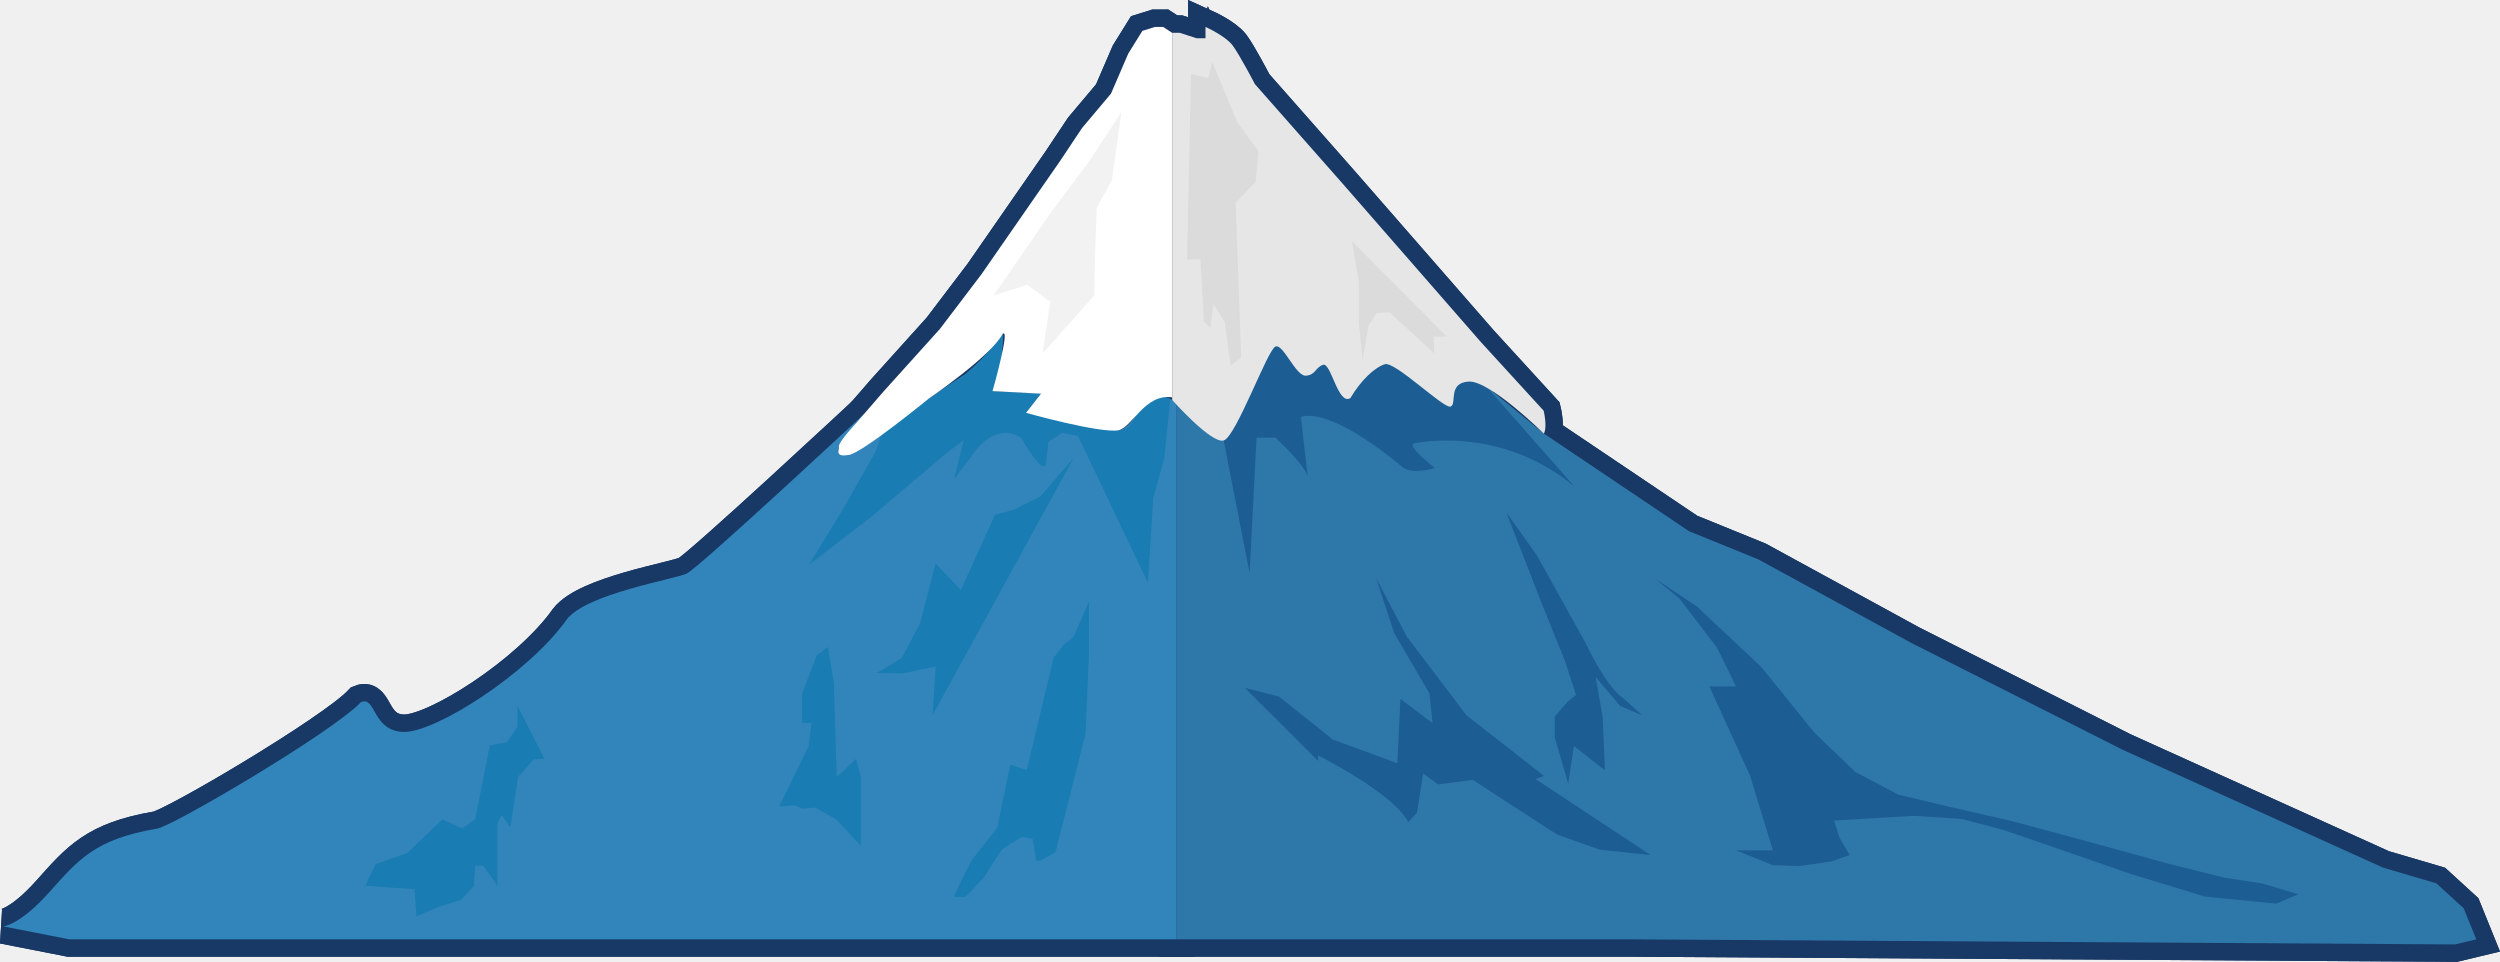
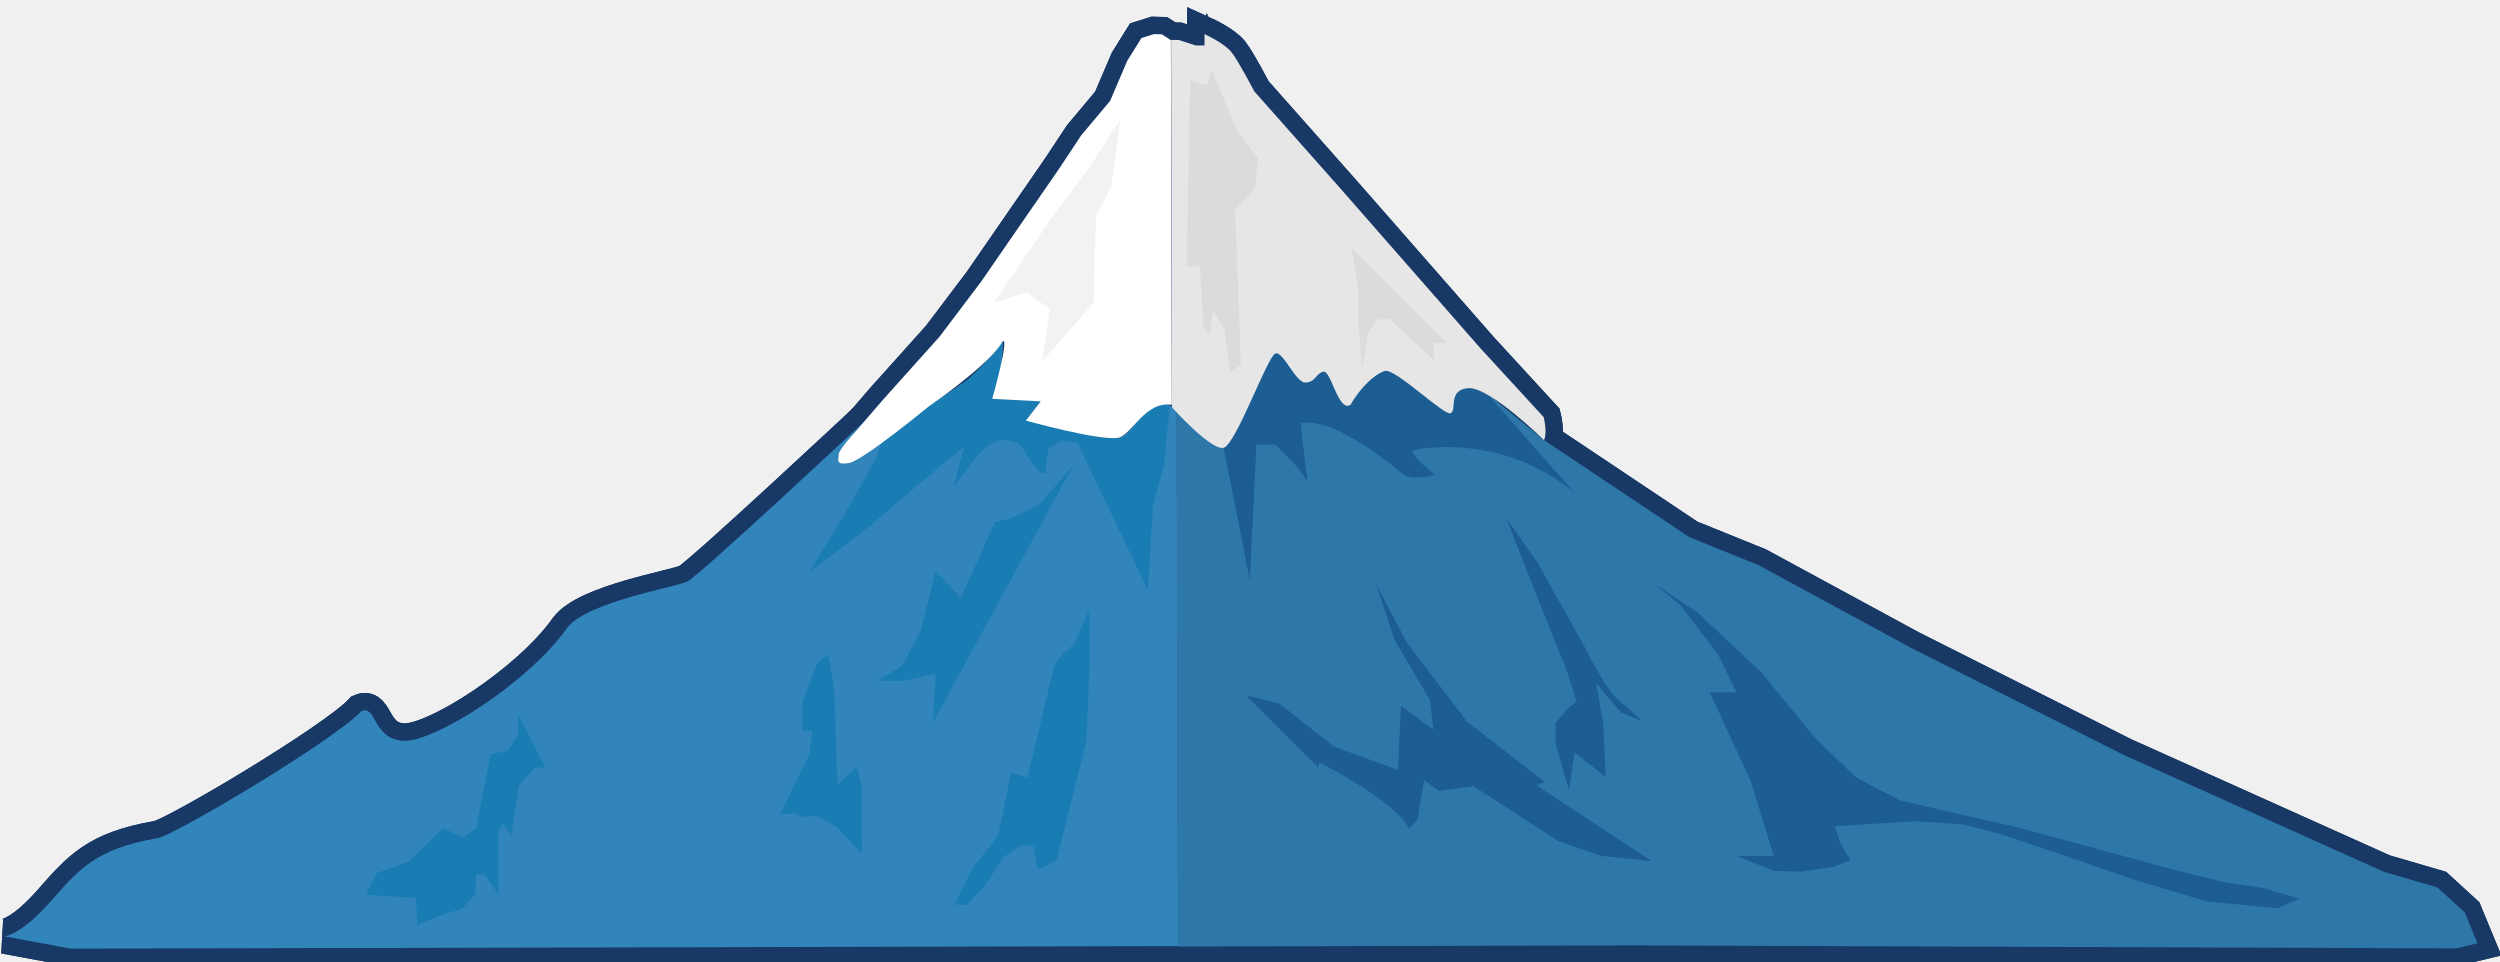
- <svg xmlns="http://www.w3.org/2000/svg" id="Layer_2" data-name="Layer 2" viewBox="0 0 1077.64 414.61">
-   <defs>
-     <style>.cls-1{fill:none;stroke:#183866;stroke-width:15px;}.cls-2{fill:#3285bb;}.cls-3{fill:#197db3;}.cls-4{fill:#197cb3;}.cls-5{fill:#fff;}.cls-6{fill:#f2f2f2;}.cls-7{fill:#2e77a9;}.cls-8{fill:#1c5d93;}.cls-9{fill:#e6e6e6;}.cls-10{fill:#dbdbdb;}</style>
-   </defs>
-   <path class="cls-1" d="M134.25,830.2s7.1-.51,19.78-14.71,19.77-22.81,46.14-27.38c5.32,0,76.22-41.74,88.22-54.59,6.6-2.7,4.74,12.34,18.26,12.85s54-25.19,70.48-48.51c8.62-11.16,46.39-17.24,51.72-19.78s77.74-70,77.74-70S493,622.44,494.13,625s6.33.51,6.33.51l20.67-15,28-18.51s13.94-12,16-17.24c0,0,0,16.74-4.43,24.72l20.91,1.14-6.46,8.24s32.87,7.69,39.8,7.52c0,0,2.37.68,7.44-6.25a22.34,22.34,0,0,1,12-8.45l5.63,2.37V835.77H162.65Z" transform="translate(-132.81 -430.87)" />
-   <path class="cls-1" d="M134.25,830.2s7.1-.51,19.78-14.71,19.77-22.81,46.14-27.38c5.32,0,76.22-41.74,88.22-54.59,6.6-2.7,4.74,12.34,18.26,12.85s54-25.19,70.48-48.51c8.62-11.16,46.39-17.24,51.72-19.78s77.74-70,77.74-70S493,622.44,494.13,625s6.33.51,6.33.51l20.67-15,28-18.51s13.94-12,16-17.24c0,0,0,16.74-4.43,24.72l20.91,1.14-6.46,8.24s32.87,7.69,39.8,7.52c0,0,2.37.68,7.44-6.25a22.34,22.34,0,0,1,12-8.45l5.63,2.37V835.77H162.65Z" transform="translate(-132.81 -430.87)" />
-   <path class="cls-1" d="M290.42,812.7c0-.76,4.31-9.38,4.31-9.38l13.69-4.81,15-14.45,8.62,3.8,5.58-3.8,6.34-31.95,7.35-1.26,4.56-6.85v-8.87l11.66,22.81-4.56.26-6.85,7.6-3.29,21.81-3.8-5.33-1.78,3.55V812.7l-6.08-8.62h-3.55l-.51,8.62-5.58,6.09-9.63,3-9.63,4.06-.77-11.66Z" transform="translate(-132.81 -430.87)" />
-   <path class="cls-1" d="M290.42,812.7c0-.76,4.31-9.38,4.31-9.38l13.69-4.81,15-14.45,8.62,3.8,5.58-3.8,6.34-31.95,7.35-1.26,4.56-6.85v-8.87l11.66,22.81-4.56.26-6.85,7.6-3.29,21.81-3.8-5.33-1.78,3.55V812.7l-6.08-8.62h-3.55l-.51,8.62-5.58,6.09-9.63,3-9.63,4.06-.77-11.66Z" transform="translate(-132.81 -430.87)" />
-   <polygon class="cls-1" points="349.78 311.61 345.73 311.61 345.73 298.93 352.06 282.45 356.88 278.91 359.42 294.12 360.69 334.93 369.05 327.07 371.08 334.93 371.08 364.6 360.43 353.19 351.31 348.12 345.73 348.62 342.43 347.1 335.84 347.61 348.52 321.75 349.78 311.61" />
-   <polygon class="cls-1" points="349.78 311.61 345.73 311.61 345.73 298.93 352.06 282.45 356.88 278.91 359.42 294.12 360.69 334.93 369.05 327.07 371.08 334.93 371.08 364.6 360.43 353.19 351.31 348.12 345.73 348.62 342.43 347.1 335.84 347.61 348.52 321.75 349.78 311.61" />
-   <path class="cls-1" d="M510.48,720.93c.76,0,11.15-6.59,11.15-6.59l7.86-15,6.59-25.61L547,685.18l14.7-32.45,7.61-2,11.91-5.83,14.45-16.73-60.84,111,1.26-21-14.19,3Z" transform="translate(-132.81 -430.87)" />
-   <path class="cls-1" d="M510.48,720.93c.76,0,11.15-6.59,11.15-6.59l7.86-15,6.59-25.61L547,685.18l14.7-32.45,7.61-2,11.91-5.83,14.45-16.73-60.84,111,1.26-21-14.19,3Z" transform="translate(-132.81 -430.87)" />
-   <path class="cls-1" d="M543.94,817.52c0-.76,7.61-15.72,7.61-15.72l11.15-14.19,5.58-27.13,7.1,2.28L587,714.34l4.31-5.58,4.31-3.49L602.25,690v22.06l-1.52,35.24-12.93,51-6.59,3.55h-1.77l-1.52-9.38-4.82-.76L564.73,797l-7.86,12.16L549,817.52Z" transform="translate(-132.81 -430.87)" />
-   <path class="cls-1" d="M543.94,817.52c0-.76,7.61-15.72,7.61-15.72l11.15-14.19,5.58-27.13,7.1,2.28L587,714.34l4.31-5.58,4.31-3.49L602.25,690v22.06l-1.52,35.24-12.93,51-6.59,3.55h-1.77l-1.52-9.38-4.82-.76L564.73,797l-7.86,12.16L549,817.52Z" transform="translate(-132.81 -430.87)" />
-   <path class="cls-1" d="M513.4,616.12l-2.92,9L497,648.93l-15.46,25.35L507.94,654l33-27.89,7.35-5.57-4.31,17,7.1-9.38s10.14-16.73,22.06-8.37c4.56,8.37,8.62,11.92,8.62,11.92h1.77l1.27-10.39,5.83-3.81,6.85,1.27,30.17,63.38,2.28-36.51,4.81-17.49,2.5-25.26-2.83-1.19a24.93,24.93,0,0,0-12,8.45s-2.84,6.65-7.44,6.25l-39.8-7.52,6.46-8.24-20.91-1.14s3.46-6.5,4.43-24.72c0,0-13.28,17.62-21.79,21.09Z" transform="translate(-132.81 -430.87)" />
-   <path class="cls-1" d="M513.4,616.12l-2.92,9L497,648.93l-15.46,25.35L507.94,654l33-27.89,7.35-5.57-4.31,17,7.1-9.38s10.14-16.73,22.06-8.37c4.56,8.37,8.62,11.92,8.62,11.92h1.77l1.27-10.39,5.83-3.81,6.85,1.27,30.17,63.38,2.28-36.51,4.81-17.49,2.5-25.26-2.83-1.19a24.93,24.93,0,0,0-12,8.45s-2.84,6.65-7.44,6.25l-39.8-7.52,6.46-8.24-20.91-1.14s3.46-6.5,4.43-24.72c0,0-13.28,17.62-21.79,21.09Z" transform="translate(-132.81 -430.87)" />
-   <path class="cls-1" d="M630.65,442.48l-5.41,1.69-6.09,9.8-7.43,17.24-12.51,14.87-9.46,14.2L555.94,549,538,572.62l-24.34,27-11.9,13.75s-7.32,7.75-7.35,9.88-1.58,4.72,4.38,3.71,34.41-24.31,34.41-24.31,26.69-18.15,31.88-27.92c3.3-2.53-4.43,24.72-4.43,24.72l20.91,1.14-6.46,8.24s31.69,8.88,39.8,7.52c5.92-1.18,11.49-16,23.15-14.19V445l-3.88-2.53Z" transform="translate(-132.81 -430.87)" />
-   <path class="cls-1" d="M630.65,442.48l-5.41,1.69-6.09,9.8-7.43,17.24-12.51,14.87-9.46,14.2L555.94,549,538,572.62l-24.34,27-11.9,13.75s-7.32,7.75-7.35,9.88-1.58,4.72,4.38,3.71,34.41-24.31,34.41-24.31,26.69-18.15,31.88-27.92c3.3-2.53-4.43,24.72-4.43,24.72l20.91,1.14-6.46,8.24s31.69,8.88,39.8,7.52c5.92-1.18,11.49-16,23.15-14.19V445l-3.88-2.53Z" transform="translate(-132.81 -430.87)" />
-   <polygon class="cls-1" points="428.38 127.3 452.46 92.31 469.7 69.24 483.39 48.2 479.33 77.61 472.74 89.53 471.98 111.83 471.73 127.3 449.42 152.4 452.71 130.09 442.83 122.74 428.38 127.3" />
-   <polygon class="cls-1" points="428.38 127.3 452.46 92.31 469.7 69.24 483.39 48.2 479.33 77.61 472.74 89.53 471.98 111.83 471.73 127.3 449.42 152.4 452.71 130.09 442.83 122.74 428.38 127.3" />
-   <polygon class="cls-1" points="507.19 404.91 703.02 404.91 1058.29 407.1 1067.42 404.91 1062.01 391.55 1050.18 380.74 1027.19 373.98 915.14 323.27 823.87 277.13 757.95 241.13 728.04 228.96 665.5 186.88 623.59 152.4 539.42 147.33 507.19 173.19 507.19 404.91" />
-   <polygon class="cls-1" points="507.19 404.91 703.02 404.91 1058.29 407.1 1067.42 404.91 1062.01 391.55 1050.18 380.74 1027.19 373.98 915.14 323.27 823.87 277.13 757.95 241.13 728.04 228.96 665.5 186.88 623.59 152.4 539.42 147.33 507.19 173.19 507.19 404.91" />
-   <path class="cls-1" d="M669.52,727.44,701,758.87v-2.36s32.45,16.22,38.87,28.73l3.72-4.06,2.7-16.9,6.43,4.73,14.87-2,36.51,23.66,18.25,6.42,22,2.37-49.69-32.79,3.72-1.35-33.46-26.12-25.7-33.91L726,680.11l7.78,23.66,15.21,26,1.35,12.85-13.86-10.48-1.35,27.72-27.72-10.14-23.32-18.6Z" transform="translate(-132.81 -430.87)" />
-   <path class="cls-1" d="M669.52,727.44,701,758.87v-2.36s32.45,16.22,38.87,28.73l3.72-4.06,2.7-16.9,6.43,4.73,14.87-2,36.51,23.66,18.25,6.42,22,2.37-49.69-32.79,3.72-1.35-33.46-26.12-25.7-33.91L726,680.11l7.78,23.66,15.21,26,1.35,12.85-13.86-10.48-1.35,27.72-27.72-10.14-23.32-18.6Z" transform="translate(-132.81 -430.87)" />
-   <path class="cls-1" d="M808.79,768.68,803,748.73v-9l5.75-6.59,3.38-2.7-4.56-14.2L797,690l-8.45-21.72-6.43-16.56,13.19,18.59,21,37.77s8.78,19,16.22,23.75l8.11,7.35-9.46-4L820.62,722.7l3,17.07,1,23.16-13.36-10.48Z" transform="translate(-132.81 -430.87)" />
-   <path class="cls-1" d="M808.79,768.68,803,748.73v-9l5.75-6.59,3.38-2.7-4.56-14.2L797,690l-8.45-21.72-6.43-16.56,13.19,18.59,21,37.77s8.78,19,16.22,23.75l8.11,7.35-9.46-4L820.62,722.7l3,17.07,1,23.16-13.36-10.48Z" transform="translate(-132.81 -430.87)" />
-   <polygon class="cls-1" points="748.32 366.54 764.21 366.54 754.4 334.43 736.83 295.89 748.32 295.89 740.21 279.33 723.98 258.03 713.16 249.24 731.42 261.41 759.14 287.44 782.12 315.83 799.7 332.74 818.29 342.54 839.59 347.61 867.64 354.03 901.45 363.16 935.92 372.62 958.91 378.37 974.8 380.74 990.68 385.47 981.22 389.52 950.46 386.48 918.35 376.68 895.02 368.57 863.59 357.75 845.67 353.02 825.05 351.67 790.57 353.69 792.94 361.13 797.33 368.57 789.56 371.27 776.04 373.3 764.21 372.96 748.32 366.54" />
-   <polygon class="cls-1" points="748.32 366.54 764.21 366.54 754.4 334.43 736.83 295.89 748.32 295.89 740.21 279.33 723.98 258.03 713.16 249.24 731.42 261.41 759.14 287.44 782.12 315.83 799.7 332.74 818.29 342.54 839.59 347.61 867.64 354.03 901.45 363.16 935.92 372.62 958.91 378.37 974.8 380.74 990.68 385.47 981.22 389.52 950.46 386.48 918.35 376.68 895.02 368.57 863.59 357.75 845.67 353.02 825.05 351.67 790.57 353.69 792.94 361.13 797.33 368.57 789.56 371.27 776.04 373.3 764.21 372.96 748.32 366.54" />
-   <path class="cls-1" d="M660.06,619.52l11.4,58.31,3-58.31h8.11S696.56,632.2,696.56,637l-3-26.36s10.65-5.83,43.1,21c4.06,4.31,14.7,1,14.7,1s-12.17-9.38-9.12-10.64c0,0,36.84-8.37,69.12,18.5l-38.59-43.85-21.41-9.64-67.18-8.87-14.62,7.1Z" transform="translate(-132.81 -430.87)" />
-   <path class="cls-1" d="M660.06,619.52l11.4,58.31,3-58.31h8.11S696.56,632.2,696.56,637l-3-26.36s10.65-5.83,43.1,21c4.06,4.31,14.7,1,14.7,1s-12.17-9.38-9.12-10.64c0,0,36.84-8.37,69.12,18.5l-38.59-43.85-21.41-9.64-67.18-8.87-14.62,7.1Z" transform="translate(-132.81 -430.87)" />
-   <path class="cls-1" d="M638.08,445h3.22l7.35,2.37h3.8v-4.9s8.62,3.89,11.66,7.94,9.64,16.73,9.64,16.73l38,43.1,59.33,68,27.13,29.66s1.69,7,.08,9.89c0,0-23.28-23-32.41-22.44s-4.94,9.51-7.73,10.77-24-19.64-28.4-18.25-10.39,7-14.83,14.58c-5.32,3.42-8.36-15.47-11.79-14.33s-3.16,4.44-7.47,4.69S686,579,682.62,580.23s-17,38.94-22.33,40.51-22.21-17.49-22.21-17.49Z" transform="translate(-132.81 -430.87)" />
-   <path class="cls-1" d="M638.08,445h3.22l7.35,2.37h3.8v-4.9s8.62,3.89,11.66,7.94,9.64,16.73,9.64,16.73l38,43.1,59.33,68,27.13,29.66s1.69,7,.08,9.89c0,0-23.28-23-32.41-22.44s-4.94,9.51-7.73,10.77-24-19.64-28.4-18.25-10.39,7-14.83,14.58c-5.32,3.42-8.36-15.47-11.79-14.33s-3.16,4.44-7.47,4.69S686,579,682.62,580.23s-17,38.94-22.33,40.51-22.21-17.49-22.21-17.49Z" transform="translate(-132.81 -430.87)" />
-   <path class="cls-1" d="M646.2,462.59s7.6,2.2,7.6,1.69,1.52-6.76,1.52-6.76l10.82,26,9.13,12.51-1.19,13.18-8.62,9L667.83,585l-4.56,3.38-2.54-18.76-4.9-7.78-1.35,10.48-2.71-3-1.52-26.7-5.74.16Z" transform="translate(-132.81 -430.87)" />
-   <path class="cls-1" d="M646.2,462.59s7.6,2.2,7.6,1.69,1.52-6.76,1.52-6.76l10.82,26,9.13,12.51-1.19,13.18-8.62,9L667.83,585l-4.56,3.38-2.54-18.76-4.9-7.78-1.35,10.48-2.71-3-1.52-26.7-5.74.16Z" transform="translate(-132.81 -430.87)" />
-   <polygon class="cls-1" points="582.77 103.98 623.59 145.05 618.01 145.05 618.26 152.4 599 134.65 593.42 134.91 589.87 140.48 587.33 155.44 585.74 138.96 585.74 121.47 582.77 103.98" />
-   <polygon class="cls-1" points="582.77 103.98 623.59 145.05 618.01 145.05 618.26 152.4 599 134.65 593.42 134.91 589.87 140.48 587.33 155.44 585.74 138.96 585.74 121.47 582.77 103.98" />
-   <path class="cls-2" d="M134.25,830.2s7.1-.51,19.78-14.71,19.77-22.81,46.14-27.38c5.32,0,76.22-41.74,88.22-54.59,6.6-2.7,4.74,12.34,18.26,12.85s54-25.19,70.48-48.51c8.62-11.16,46.39-17.24,51.72-19.78s77.74-70,77.74-70S493,622.44,494.13,625s6.33.51,6.33.51l20.67-15,28-18.51s13.94-12,16-17.24c0,0,0,16.74-4.43,24.72l20.91,1.14-6.46,8.24s32.87,7.69,39.8,7.52c0,0,2.37.68,7.44-6.25a22.34,22.34,0,0,1,12-8.45l5.63,2.37V835.77H162.65Z" transform="translate(-132.81 -430.87)" />
-   <path class="cls-3" d="M290.42,812.7c0-.76,4.31-9.38,4.31-9.38l13.69-4.81,15-14.45,8.62,3.8,5.58-3.8,6.34-31.95,7.35-1.26,4.56-6.85v-8.87l11.66,22.81-4.56.26-6.85,7.6-3.29,21.81-3.8-5.33-1.78,3.55V812.7l-6.08-8.62h-3.55l-.51,8.62-5.58,6.09-9.63,3-9.63,4.06-.77-11.66Z" transform="translate(-132.81 -430.87)" />
-   <polygon class="cls-3" points="349.78 311.61 345.73 311.61 345.73 298.93 352.06 282.45 356.88 278.91 359.42 294.12 360.69 334.93 369.05 327.07 371.08 334.93 371.08 364.6 360.43 353.19 351.31 348.12 345.73 348.62 342.43 347.1 335.84 347.61 348.52 321.75 349.78 311.61" />
-   <path class="cls-3" d="M510.48,720.93c.76,0,11.15-6.59,11.15-6.59l7.86-15,6.59-25.61L547,685.18l14.7-32.45,7.61-2,11.91-5.83,14.45-16.73-60.84,111,1.26-21-14.19,3Z" transform="translate(-132.81 -430.87)" />
-   <path class="cls-3" d="M543.94,817.52c0-.76,7.61-15.72,7.61-15.72l11.15-14.19,5.58-27.13,7.1,2.28L587,714.34l4.31-5.58,4.31-3.49L602.25,690v22.06l-1.52,35.24-12.93,51-6.59,3.55h-1.77l-1.52-9.38-4.82-.76L564.73,797l-7.86,12.16L549,817.52Z" transform="translate(-132.81 -430.87)" />
-   <path class="cls-4" d="M513.4,616.12l-2.92,9L497,648.93l-15.46,25.35L507.94,654l33-27.89,7.35-5.57-4.31,17,7.1-9.38s10.14-16.73,22.06-8.37c4.56,8.37,8.62,11.92,8.62,11.92h1.77l1.27-10.39,5.83-3.81,6.85,1.27,30.17,63.38,2.28-36.51,4.81-17.49,2.5-25.26-2.83-1.19a24.93,24.93,0,0,0-12,8.45s-2.84,6.65-7.44,6.25l-39.8-7.52,6.46-8.24-20.91-1.14s3.46-6.5,4.43-24.72c0,0-13.28,17.62-21.79,21.09Z" transform="translate(-132.81 -430.87)" />
-   <path class="cls-5" d="M630.65,442.48l-5.41,1.69-6.09,9.8-7.43,17.24-12.51,14.87-9.46,14.2L555.94,549,538,572.62l-24.34,27-11.9,13.75s-7.32,7.75-7.35,9.88-1.58,4.72,4.38,3.71,34.41-24.31,34.41-24.31,26.69-18.15,31.88-27.92c3.3-2.53-4.43,24.72-4.43,24.72l20.91,1.14-6.46,8.24s31.69,8.88,39.8,7.52c5.92-1.18,11.49-16,23.15-14.19V445l-3.88-2.53Z" transform="translate(-132.81 -430.87)" />
-   <polygon class="cls-6" points="428.38 127.3 452.46 92.31 469.7 69.24 483.39 48.2 479.33 77.61 472.74 89.53 471.98 111.83 471.73 127.3 449.42 152.4 452.71 130.09 442.83 122.74 428.38 127.3" />
-   <polygon class="cls-7" points="507.19 404.91 703.02 404.91 1058.29 407.1 1067.42 404.91 1062.01 391.55 1050.18 380.74 1027.19 373.98 915.14 323.27 823.87 277.13 757.95 241.13 728.04 228.96 665.5 186.88 623.59 152.4 539.42 147.33 507.19 173.19 507.19 404.91" />
-   <path class="cls-8" d="M669.52,727.44,701,758.87v-2.36s32.45,16.22,38.87,28.73l3.72-4.06,2.7-16.9,6.43,4.73,14.87-2,36.51,23.66,18.25,6.42,22,2.37-49.69-32.79,3.72-1.35-33.46-26.12-25.7-33.91L726,680.11l7.78,23.66,15.21,26,1.35,12.85-13.86-10.48-1.35,27.72-27.72-10.14-23.32-18.6Z" transform="translate(-132.81 -430.87)" />
-   <path class="cls-8" d="M808.79,768.68,803,748.73v-9l5.75-6.59,3.38-2.7-4.56-14.2L797,690l-8.45-21.72-6.43-16.56,13.19,18.59,21,37.77s8.78,19,16.22,23.75l8.11,7.35-9.46-4L820.62,722.7l3,17.07,1,23.16-13.36-10.48Z" transform="translate(-132.81 -430.87)" />
-   <polygon class="cls-8" points="748.32 366.54 764.21 366.54 754.4 334.43 736.83 295.89 748.32 295.89 740.21 279.33 723.98 258.03 713.16 249.24 731.42 261.41 759.14 287.44 782.12 315.83 799.7 332.74 818.29 342.54 839.59 347.61 867.64 354.03 901.45 363.16 935.92 372.62 958.91 378.37 974.8 380.74 990.68 385.47 981.22 389.52 950.46 386.48 918.35 376.68 895.02 368.57 863.59 357.75 845.67 353.02 825.05 351.67 790.57 353.69 792.94 361.13 797.33 368.57 789.56 371.27 776.04 373.3 764.21 372.96 748.32 366.54" />
-   <path class="cls-8" d="M660.06,619.52l11.4,58.31,3-58.31h8.11S696.56,632.2,696.56,637l-3-26.36s10.65-5.83,43.1,21c4.06,4.31,14.7,1,14.7,1s-12.17-9.38-9.12-10.64c0,0,36.84-8.37,69.12,18.5l-38.59-43.85-21.41-9.64-67.18-8.87-14.62,7.1Z" transform="translate(-132.81 -430.87)" />
-   <path class="cls-9" d="M638.08,445h3.22l7.35,2.37h3.8v-4.9s8.62,3.89,11.66,7.94,9.64,16.73,9.64,16.73l38,43.1,59.33,68,27.13,29.66s1.69,7,.08,9.89c0,0-23.28-23-32.41-22.44s-4.94,9.51-7.73,10.77-24-19.64-28.4-18.25-10.39,7-14.83,14.58c-5.32,3.42-8.36-15.47-11.79-14.33s-3.16,4.44-7.47,4.69S686,579,682.62,580.23s-17,38.94-22.33,40.51-22.21-17.49-22.21-17.49Z" transform="translate(-132.81 -430.87)" />
-   <path class="cls-10" d="M646.2,462.59s7.6,2.2,7.6,1.69,1.52-6.76,1.52-6.76l10.82,26,9.13,12.51-1.19,13.18-8.62,9L667.83,585l-4.56,3.38-2.54-18.76-4.9-7.78-1.35,10.48-2.71-3-1.52-26.7-5.74.16Z" transform="translate(-132.81 -430.87)" />
-   <polygon class="cls-10" points="582.77 103.98 623.59 145.05 618.01 145.05 618.26 152.4 599 134.65 593.42 134.91 589.87 140.48 587.33 155.44 585.74 138.96 585.74 121.47 582.77 103.98" />
+ <svg xmlns="http://www.w3.org/2000/svg" version="1.1" id="Layer_2" x="0px" y="0px" viewBox="0 0 1077.6 414.6" style="enable-background:new 0 0 1077.6 414.6;" xml:space="preserve">
+   <style type="text/css">
+ 	.st0{fill:none;stroke:#183866;stroke-width:15;}
+ 	.st1{fill:#3285BB;}
+ 	.st2{fill:#197DB3;}
+ 	.st3{fill:#197CB3;}
+ 	.st4{fill:#FFFFFF;}
+ 	.st5{fill:#F2F2F2;}
+ 	.st6{fill:#2E77A9;}
+ 	.st7{fill:#1C5D93;}
+ 	.st8{fill:#E6E6E6;}
+ 	.st9{fill:#DBDBDB;}
+ </style>
+   <path class="st0" d="M1.9,403.6c0,0,7.1-0.5,19.7-14.8s19.7-22.9,46.1-27.5c5.3,0,76.1-41.9,88.1-54.8c6.6-2.7,4.8,12.3,18.3,12.8  s53.9-25.3,70.4-48.7c8.6-11.2,46.3-17.4,51.7-19.9c5.3-2.6,77.6-70.2,77.6-70.2s-13.6,14.4-12.4,16.9s6.3,0.5,6.3,0.5l20.6-15  l28-18.6c0,0,13.9-12,16-17.3c0,0,0,16.7-4.4,24.7l20.9,1.1l-6.4,8.3c0,0,32.9,7.6,39.8,7.4c0,0,2.4,0.7,7.4-6.3  c2.9-4.1,7.1-7.1,12-8.5l5.6,2.4l0.6,231.7l-477.4,1.1L1.9,403.6z" />
+   <path class="st0" d="M1.9,403.6c0,0,7.1-0.5,19.7-14.8s19.7-22.9,46.1-27.5c5.3,0,76.1-41.9,88.1-54.8c6.6-2.7,4.8,12.3,18.3,12.8  s53.9-25.3,70.4-48.7c8.6-11.2,46.3-17.4,51.7-19.9c5.3-2.6,77.6-70.2,77.6-70.2s-13.6,14.4-12.4,16.9s6.3,0.5,6.3,0.5l20.6-15  l28-18.6c0,0,13.9-12,16-17.3c0,0,0,16.7-4.4,24.7l20.9,1.1l-6.4,8.3c0,0,32.9,7.6,39.8,7.4c0,0,2.4,0.7,7.4-6.3  c2.9-4.1,7.1-7.1,12-8.5l5.6,2.4l0.6,231.7l-477.4,1.1L1.9,403.6z" />
+   <path class="st0" d="M158,385.7c0-0.8,4.3-9.4,4.3-9.4l13.7-4.8l15-14.5l8.6,3.8l5.6-3.8l6.3-32l7.3-1.3l4.5-6.9l0-8.9l11.7,22.8  l-4.6,0.3l-6.8,7.6l-3.2,21.8l-3.8-5.3l-1.8,3.6l0.1,26.9l-6.1-8.6l-3.5,0l-0.5,8.6l-5.6,6.1l-9.6,3l-9.6,4.1l-0.8-11.7L158,385.7z" />
+   <path class="st0" d="M158,385.7c0-0.8,4.3-9.4,4.3-9.4l13.7-4.8l15-14.5l8.6,3.8l5.6-3.8l6.3-32l7.3-1.3l4.5-6.9l0-8.9l11.7,22.8  l-4.6,0.3l-6.8,7.6l-3.2,21.8l-3.8-5.3l-1.8,3.6l0.1,26.9l-6.1-8.6l-3.5,0l-0.5,8.6l-5.6,6.1l-9.6,3l-9.6,4.1l-0.8-11.7L158,385.7z" />
+   <polygon class="st0" points="350,315.1 346,315.1 345.9,302.4 352.2,285.9 357,282.3 359.6,297.5 361,338.3 369.3,330.5   371.4,338.3 371.5,368 360.8,356.6 351.6,351.6 346.1,352.1 342.8,350.6 336.2,351.1 348.8,325.2 " />
+   <polygon class="st0" points="350,315.1 346,315.1 345.9,302.4 352.2,285.9 357,282.3 359.6,297.5 361,338.3 369.3,330.5   371.4,338.3 371.5,368 360.8,356.6 351.6,351.6 346.1,352.1 342.8,350.6 336.2,351.1 348.8,325.2 " />
+   <path class="st0" d="M377.9,293.4c0.8,0,11.1-6.6,11.1-6.6l7.8-15l6.5-25.6l10.9,11.4l14.6-32.5l7.6-2l11.9-5.9l14.4-16.8  l-60.6,111.1l1.2-21l-14.2,3L377.9,293.4z" />
+   <path class="st0" d="M377.9,293.4c0.8,0,11.1-6.6,11.1-6.6l7.8-15l6.5-25.6l10.9,11.4l14.6-32.5l7.6-2l11.9-5.9l14.4-16.8  l-60.6,111.1l1.2-21l-14.2,3L377.9,293.4z" />
+   <path class="st0" d="M411.6,389.9c0-0.8,7.6-15.7,7.6-15.7l11.1-14.2l5.5-27.1l7.1,2.3l11.5-48.4l4.3-5.6l4.3-3.5l6.6-15.3l0.1,22.1  l-1.4,35.2l-12.8,51l-6.6,3.6l-1.8,0l-1.5-9.4l-4.8-0.7l-8.4,5.3l-7.8,12.2l-7.9,8.4L411.6,389.9z" />
+   <path class="st0" d="M411.6,389.9c0-0.8,7.6-15.7,7.6-15.7l11.1-14.2l5.5-27.1l7.1,2.3l11.5-48.4l4.3-5.6l4.3-3.5l6.6-15.3l0.1,22.1  l-1.4,35.2l-12.8,51l-6.6,3.6l-1.8,0l-1.5-9.4l-4.8-0.7l-8.4,5.3l-7.8,12.2l-7.9,8.4L411.6,389.9z" />
+   <path class="st0" d="M380.5,188.6l-2.9,9l-13.4,23.8l-15.4,25.4l26.4-20.3l32.9-28l7.3-5.6l-4.3,17l7.1-9.4c0,0,10.1-16.8,22-8.4  c4.6,8.4,8.6,11.9,8.6,11.9l1.8,0l1.2-10.4l5.8-3.8l6.9,1.3l30.3,63.3l2.2-36.5l4.8-17.5l2.4-25.3l-2.8-1.2c-4.8,1.6-8.9,4.5-12,8.5  c0,0-2.8,6.7-7.4,6.3l-39.8-7.4l6.4-8.3l-20.9-1.1c0,0,3.4-6.5,4.4-24.7c0,0-13.2,17.7-21.7,21.1L380.5,188.6z" />
+   <path class="st0" d="M380.5,188.6l-2.9,9l-13.4,23.8l-15.4,25.4l26.4-20.3l32.9-28l7.3-5.6l-4.3,17l7.1-9.4c0,0,10.1-16.8,22-8.4  c4.6,8.4,8.6,11.9,8.6,11.9l1.8,0l1.2-10.4l5.8-3.8l6.9,1.3l30.3,63.3l2.2-36.5l4.8-17.5l2.4-25.3l-2.8-1.2c-4.8,1.6-8.9,4.5-12,8.5  c0,0-2.8,6.7-7.4,6.3l-39.8-7.4l6.4-8.3l-20.9-1.1c0,0,3.4-6.5,4.4-24.7c0,0-13.2,17.7-21.7,21.1L380.5,188.6z" />
+   <path class="st0" d="M497.4,14.7l-5.4,1.7l-6.1,9.8l-7.4,17.3L466,58.4l-9.4,14.2l-33.7,48.8L405,145.1l-24.3,27.1l-11.9,13.8  c0,0-7.3,7.8-7.3,9.9c0,2.1-1.6,4.7,4.4,3.7s34.4-24.4,34.4-24.4s26.6-18.2,31.8-28c3.3-2.5-4.4,24.7-4.4,24.7l20.9,1.1l-6.4,8.3  c0,0,31.7,8.8,39.8,7.4c5.9-1.2,11.5-16,23.1-14.2l-0.4-157.2l-3.9-2.5L497.4,14.7z" />
+   <path class="st0" d="M497.4,14.7l-5.4,1.7l-6.1,9.8l-7.4,17.3L466,58.4l-9.4,14.2l-33.7,48.8L405,145.1l-24.3,27.1l-11.9,13.8  c0,0-7.3,7.8-7.3,9.9c0,2.1-1.6,4.7,4.4,3.7s34.4-24.4,34.4-24.4s26.6-18.2,31.8-28c3.3-2.5-4.4,24.7-4.4,24.7l20.9,1.1l-6.4,8.3  c0,0,31.7,8.8,39.8,7.4c5.9-1.2,11.5-16,23.1-14.2l-0.4-157.2l-3.9-2.5L497.4,14.7z" />
+   <polygon class="st0" points="428.2,130.6 452.2,95.5 469.4,72.4 483,51.3 479,80.7 472.5,92.7 471.7,115 471.5,130.4 449.3,155.6   452.5,133.3 442.6,126 " />
+   <polygon class="st0" points="428.2,130.6 452.2,95.5 469.4,72.4 483,51.3 479,80.7 472.5,92.7 471.7,115 471.5,130.4 449.3,155.6   452.5,133.3 442.6,126 " />
+   <polygon class="st0" points="507.7,408 703.5,407.5 1058.8,408.8 1067.9,406.6 1062.4,393.3 1050.6,382.5 1027.6,375.8 915.4,325.4   824,279.4 758,243.6 728.1,231.5 665.4,189.6 623.5,155.2 539.3,150.3 507.1,176.3 " />
+   <polygon class="st0" points="507.7,408 703.5,407.5 1058.8,408.8 1067.9,406.6 1062.4,393.3 1050.6,382.5 1027.6,375.8 915.4,325.4   824,279.4 758,243.6 728.1,231.5 665.4,189.6 623.5,155.2 539.3,150.3 507.1,176.3 " />
+   <path class="st0" d="M536.9,299.6l31.6,31.4l0-2.4c0,0,32.5,16.1,38.9,28.6l3.7-4.1l2.7-16.9l6.4,4.7l14.9-2l36.6,23.6l18.3,6.4  l22,2.3l-49.8-32.7l3.7-1.4l-33.5-26l-25.8-33.8l-13.3-25.1l7.8,23.6l15.3,26l1.4,12.8l-13.9-10.4l-1.3,27.7l-27.7-10.1l-23.4-18.5  L536.9,299.6z" />
+   <path class="st0" d="M536.9,299.6l31.6,31.4l0-2.4c0,0,32.5,16.1,38.9,28.6l3.7-4.1l2.7-16.9l6.4,4.7l14.9-2l36.6,23.6l18.3,6.4  l22,2.3l-49.8-32.7l3.7-1.4l-33.5-26l-25.8-33.8l-13.3-25.1l7.8,23.6l15.3,26l1.4,12.8l-13.9-10.4l-1.3,27.7l-27.7-10.1l-23.4-18.5  L536.9,299.6z" />
+   <path class="st0" d="M676.3,340.5l-5.8-19.9l0-9l5.7-6.6l3.4-2.7l-4.6-14.2l-10.6-26.2l-8.5-21.7l-6.5-16.5l13.2,18.6l21.1,37.7  c0,0,8.8,19,16.3,23.7l8.1,7.3l-9.5-4L688,294.5l3,17.1l1.1,23.2l-13.4-10.4L676.3,340.5z" />
+   <path class="st0" d="M676.3,340.5l-5.8-19.9l0-9l5.7-6.6l3.4-2.7l-4.6-14.2l-10.6-26.2l-8.5-21.7l-6.5-16.5l13.2,18.6l21.1,37.7  c0,0,8.8,19,16.3,23.7l8.1,7.3l-9.5-4L688,294.5l3,17.1l1.1,23.2l-13.4-10.4L676.3,340.5z" />
+   <polygon class="st0" points="748.7,369 764.6,369 754.7,336.9 737,298.4 748.5,298.4 740.4,281.8 724.1,260.6 713.3,251.8   731.5,263.9 759.3,289.9 782.4,318.2 800,335.1 818.6,344.9 839.9,349.9 868,356.2 901.8,365.3 936.3,374.7 959.3,380.4   975.2,382.7 991.1,387.4 981.6,391.5 950.9,388.5 918.7,378.8 895.4,370.7 863.9,360 846,355.3 825.4,354 790.9,356.1 793.3,363.5   797.7,370.9 789.9,373.7 776.4,375.7 764.6,375.4 " />
+   <polygon class="st0" points="748.7,369 764.6,369 754.7,336.9 737,298.4 748.5,298.4 740.4,281.8 724.1,260.6 713.3,251.8   731.5,263.9 759.3,289.9 782.4,318.2 800,335.1 818.6,344.9 839.9,349.9 868,356.2 901.8,365.3 936.3,374.7 959.3,380.4   975.2,382.7 991.1,387.4 981.6,391.5 950.9,388.5 918.7,378.8 895.4,370.7 863.9,360 846,355.3 825.4,354 790.9,356.1 793.3,363.5   797.7,370.9 789.9,373.7 776.4,375.7 764.6,375.4 " />
+   <path class="st0" d="M527.2,191.7l11.5,58.3l2.9-58.3l8.1,0c0,0,14,12.6,14,17.4l-3.1-26.4c0,0,10.6-5.9,43.2,20.9  c4.1,4.3,14.7,1,14.7,1s-12.2-9.4-9.1-10.6c0,0,36.8-8.5,69.2,18.3l-38.7-43.8l-21.4-9.6l-67.2-8.7l-14.6,7.1L527.2,191.7z" />
+   <path class="st0" d="M527.2,191.7l11.5,58.3l2.9-58.3l8.1,0c0,0,14,12.6,14,17.4l-3.1-26.4c0,0,10.6-5.9,43.2,20.9  c4.1,4.3,14.7,1,14.7,1s-12.2-9.4-9.1-10.6c0,0,36.8-8.5,69.2,18.3l-38.7-43.8l-21.4-9.6l-67.2-8.7l-14.6,7.1L527.2,191.7z" />
+   <path class="st0" d="M504.8,17.2l3.2,0l7.4,2.4l3.8,0l0-4.9c0,0,8.6,3.9,11.7,7.9s9.7,16.7,9.7,16.7l38.1,43l59.5,67.9l27.2,29.6  c0,0,1.7,7,0.1,9.9c0,0-23.3-22.9-32.5-22.4c-9.1,0.6-4.9,9.5-7.7,10.8c-2.8,1.3-24-19.6-28.4-18.2c-4.4,1.4-10.4,7-14.8,14.6  c-5.3,3.4-8.4-15.4-11.8-14.3c-3.4,1.1-3.1,4.4-7.5,4.7c-4.3,0.3-9.7-13.8-13.1-12.5s-16.9,39-22.2,40.6  c-5.3,1.6-22.3-17.4-22.3-17.4L504.8,17.2z" />
+   <path class="st0" d="M504.8,17.2l3.2,0l7.4,2.4l3.8,0l0-4.9c0,0,8.6,3.9,11.7,7.9s9.7,16.7,9.7,16.7l38.1,43l59.5,67.9l27.2,29.6  c0,0,1.7,7,0.1,9.9c0,0-23.3-22.9-32.5-22.4c-9.1,0.6-4.9,9.5-7.7,10.8c-2.8,1.3-24-19.6-28.4-18.2c-4.4,1.4-10.4,7-14.8,14.6  c-5.3,3.4-8.4-15.4-11.8-14.3c-3.4,1.1-3.1,4.4-7.5,4.7c-4.3,0.3-9.7-13.8-13.1-12.5s-16.9,39-22.2,40.6  c-5.3,1.6-22.3-17.4-22.3-17.4L504.8,17.2z" />
+   <path class="st0" d="M513,34.8c0,0,7.6,2.2,7.6,1.7s1.5-6.8,1.5-6.8l10.9,26l9.2,12.5L541,81.3l-8.6,9l2.5,66.8l-4.6,3.4l-2.6-18.8  l-4.9-7.8l-1.3,10.5l-2.7-3l-1.6-26.7l-5.7,0.2L513,34.8z" />
+   <path class="st0" d="M513,34.8c0,0,7.6,2.2,7.6,1.7s1.5-6.8,1.5-6.8l10.9,26l9.2,12.5L541,81.3l-8.6,9l2.5,66.8l-4.6,3.4l-2.6-18.8  l-4.9-7.8l-1.3,10.5l-2.7-3l-1.6-26.7l-5.7,0.2L513,34.8z" />
+   <polygon class="st0" points="582.5,106.9 623.4,147.8 617.9,147.9 618.1,155.2 598.8,137.5 593.2,137.8 589.7,143.3 587.2,158.3   585.6,141.8 585.5,124.3 " />
+   <polygon class="st0" points="582.5,106.9 623.4,147.8 617.9,147.9 618.1,155.2 598.8,137.5 593.2,137.8 589.7,143.3 587.2,158.3   585.6,141.8 585.5,124.3 " />
+   <path class="st1" d="M1.9,403.6c0,0,7.1-0.5,19.7-14.8s19.7-22.9,46.1-27.5c5.3,0,76.1-41.9,88.1-54.8c6.6-2.7,4.8,12.3,18.3,12.8  s53.9-25.3,70.4-48.7c8.6-11.2,46.3-17.4,51.7-19.9c5.3-2.6,77.6-70.2,77.6-70.2s-13.6,14.4-12.4,16.9s6.3,0.5,6.3,0.5l20.6-15  l28-18.6c0,0,13.9-12,16-17.3c0,0,0,16.7-4.4,24.7l20.9,1.1l-6.4,8.3c0,0,32.9,7.6,39.8,7.4c0,0,2.4,0.7,7.4-6.3  c2.9-4.1,7.1-7.1,12-8.5l5.6,2.4l0.6,231.7l-477.4,1.1L1.9,403.6z" />
+   <path class="st2" d="M158,385.7c0-0.8,4.3-9.4,4.3-9.4l13.7-4.8l15-14.5l8.6,3.8l5.6-3.8l6.3-32l7.3-1.3l4.5-6.9l0-8.9l11.7,22.8  l-4.6,0.3l-6.8,7.6l-3.2,21.8l-3.8-5.3l-1.8,3.6l0.1,26.9l-6.1-8.6l-3.5,0l-0.5,8.6l-5.6,6.1l-9.6,3l-9.6,4.1l-0.8-11.7L158,385.7z" />
+   <polygon class="st2" points="350,315.1 346,315.1 345.9,302.4 352.2,285.9 357,282.3 359.6,297.5 361,338.3 369.3,330.5   371.4,338.3 371.5,368 360.8,356.6 351.6,351.6 346.1,352.1 342.8,350.6 336.2,351.1 348.8,325.2 " />
+   <path class="st2" d="M377.9,293.4c0.8,0,11.1-6.6,11.1-6.6l7.8-15l6.5-25.6l10.9,11.4l14.6-32.5l7.6-2l11.9-5.9l14.4-16.8  l-60.6,111.1l1.2-21l-14.2,3L377.9,293.4z" />
+   <path class="st2" d="M411.6,389.9c0-0.8,7.6-15.7,7.6-15.7l11.1-14.2l5.5-27.1l7.1,2.3l11.5-48.4l4.3-5.6l4.3-3.5l6.6-15.3l0.1,22.1  l-1.4,35.2l-12.8,51l-6.6,3.6l-1.8,0l-1.5-9.4l-4.8-0.7l-8.4,5.3l-7.8,12.2l-7.9,8.4L411.6,389.9z" />
+   <path class="st3" d="M380.5,188.6l-2.9,9l-13.4,23.8l-15.4,25.4l26.4-20.3l32.9-28l7.3-5.6l-4.3,17l7.1-9.4c0,0,10.1-16.8,22-8.4  c4.6,8.4,8.6,11.9,8.6,11.9l1.8,0l1.2-10.4l5.8-3.8l6.9,1.3l30.3,63.3l2.2-36.5l4.8-17.5l2.4-25.3l-2.8-1.2c-4.8,1.6-8.9,4.5-12,8.5  c0,0-2.8,6.7-7.4,6.3l-39.8-7.4l6.4-8.3l-20.9-1.1c0,0,3.4-6.5,4.4-24.7c0,0-13.2,17.7-21.7,21.1L380.5,188.6z" />
+   <path class="st4" d="M497.4,14.7l-5.4,1.7l-6.1,9.8l-7.4,17.3L466,58.4l-9.4,14.2l-33.7,48.8L405,145.1l-24.3,27.1l-11.9,13.8  c0,0-7.3,7.8-7.3,9.9c0,2.1-1.6,4.7,4.4,3.7s34.4-24.4,34.4-24.4s26.6-18.2,31.8-28c3.3-2.5-4.4,24.7-4.4,24.7l20.9,1.1l-6.4,8.3  c0,0,31.7,8.8,39.8,7.4c5.9-1.2,11.5-16,23.1-14.2l-0.4-157.2l-3.9-2.5L497.4,14.7z" />
+   <polygon class="st5" points="428.2,130.6 452.2,95.5 469.4,72.4 483,51.3 479,80.7 472.5,92.7 471.7,115 471.5,130.4 449.3,155.6   452.5,133.3 442.6,126 " />
+   <polygon class="st6" points="507.7,408 703.5,407.5 1058.8,408.8 1067.9,406.6 1062.4,393.3 1050.6,382.5 1027.6,375.8 915.4,325.4   824,279.4 758,243.6 728.1,231.5 665.4,189.6 623.5,155.2 539.3,150.3 507.1,176.3 " />
+   <path class="st7" d="M536.9,299.6l31.6,31.4l0-2.4c0,0,32.5,16.1,38.9,28.6l3.7-4.1l2.7-16.9l6.4,4.7l14.9-2l36.6,23.6l18.3,6.4  l22,2.3l-49.8-32.7l3.7-1.4l-33.5-26l-25.8-33.8l-13.3-25.1l7.8,23.6l15.3,26l1.4,12.8l-13.9-10.4l-1.3,27.7l-27.7-10.1l-23.4-18.5  L536.9,299.6z" />
+   <path class="st7" d="M676.3,340.5l-5.8-19.9l0-9l5.7-6.6l3.4-2.7l-4.6-14.2l-10.6-26.2l-8.5-21.7l-6.5-16.5l13.2,18.6l21.1,37.7  c0,0,8.8,19,16.3,23.7l8.1,7.3l-9.5-4L688,294.5l3,17.1l1.1,23.2l-13.4-10.4L676.3,340.5z" />
+   <polygon class="st7" points="748.7,369 764.6,369 754.7,336.9 737,298.4 748.5,298.4 740.4,281.8 724.1,260.6 713.3,251.8   731.5,263.9 759.3,289.9 782.4,318.2 800,335.1 818.6,344.9 839.9,349.9 868,356.2 901.8,365.3 936.3,374.7 959.3,380.4   975.2,382.7 991.1,387.4 981.6,391.5 950.9,388.5 918.7,378.8 895.4,370.7 863.9,360 846,355.3 825.4,354 790.9,356.1 793.3,363.5   797.7,370.9 789.9,373.7 776.4,375.7 764.6,375.4 " />
+   <path class="st7" d="M527.2,191.7l11.5,58.3l2.9-58.3l8.1,0c0,0,14,12.6,14,17.4l-3.1-26.4c0,0,10.6-5.9,43.2,20.9  c4.1,4.3,14.7,1,14.7,1s-12.2-9.4-9.1-10.6c0,0,36.8-8.5,69.2,18.3l-38.7-43.8l-21.4-9.6l-67.2-8.7l-14.6,7.1L527.2,191.7z" />
+   <path class="st8" d="M504.8,17.2l3.2,0l7.4,2.4l3.8,0l0-4.9c0,0,8.6,3.9,11.7,7.9s9.7,16.7,9.7,16.7l38.1,43l59.5,67.9l27.2,29.6  c0,0,1.7,7,0.1,9.9c0,0-23.3-22.9-32.5-22.4c-9.1,0.6-4.9,9.5-7.7,10.8c-2.8,1.3-24-19.6-28.4-18.2c-4.4,1.4-10.4,7-14.8,14.6  c-5.3,3.4-8.4-15.4-11.8-14.3c-3.4,1.1-3.1,4.4-7.5,4.7c-4.3,0.3-9.7-13.8-13.1-12.5s-16.9,39-22.2,40.6  c-5.3,1.6-22.3-17.4-22.3-17.4L504.8,17.2z" />
+   <path class="st9" d="M513,34.8c0,0,7.6,2.2,7.6,1.7s1.5-6.8,1.5-6.8l10.9,26l9.2,12.5L541,81.3l-8.6,9l2.5,66.8l-4.6,3.4l-2.6-18.8  l-4.9-7.8l-1.3,10.5l-2.7-3l-1.6-26.7l-5.7,0.2L513,34.8z" />
+   <polygon class="st9" points="582.5,106.9 623.4,147.8 617.9,147.9 618.1,155.2 598.8,137.5 593.2,137.8 589.7,143.3 587.2,158.3   585.6,141.8 585.5,124.3 " />
</svg>
